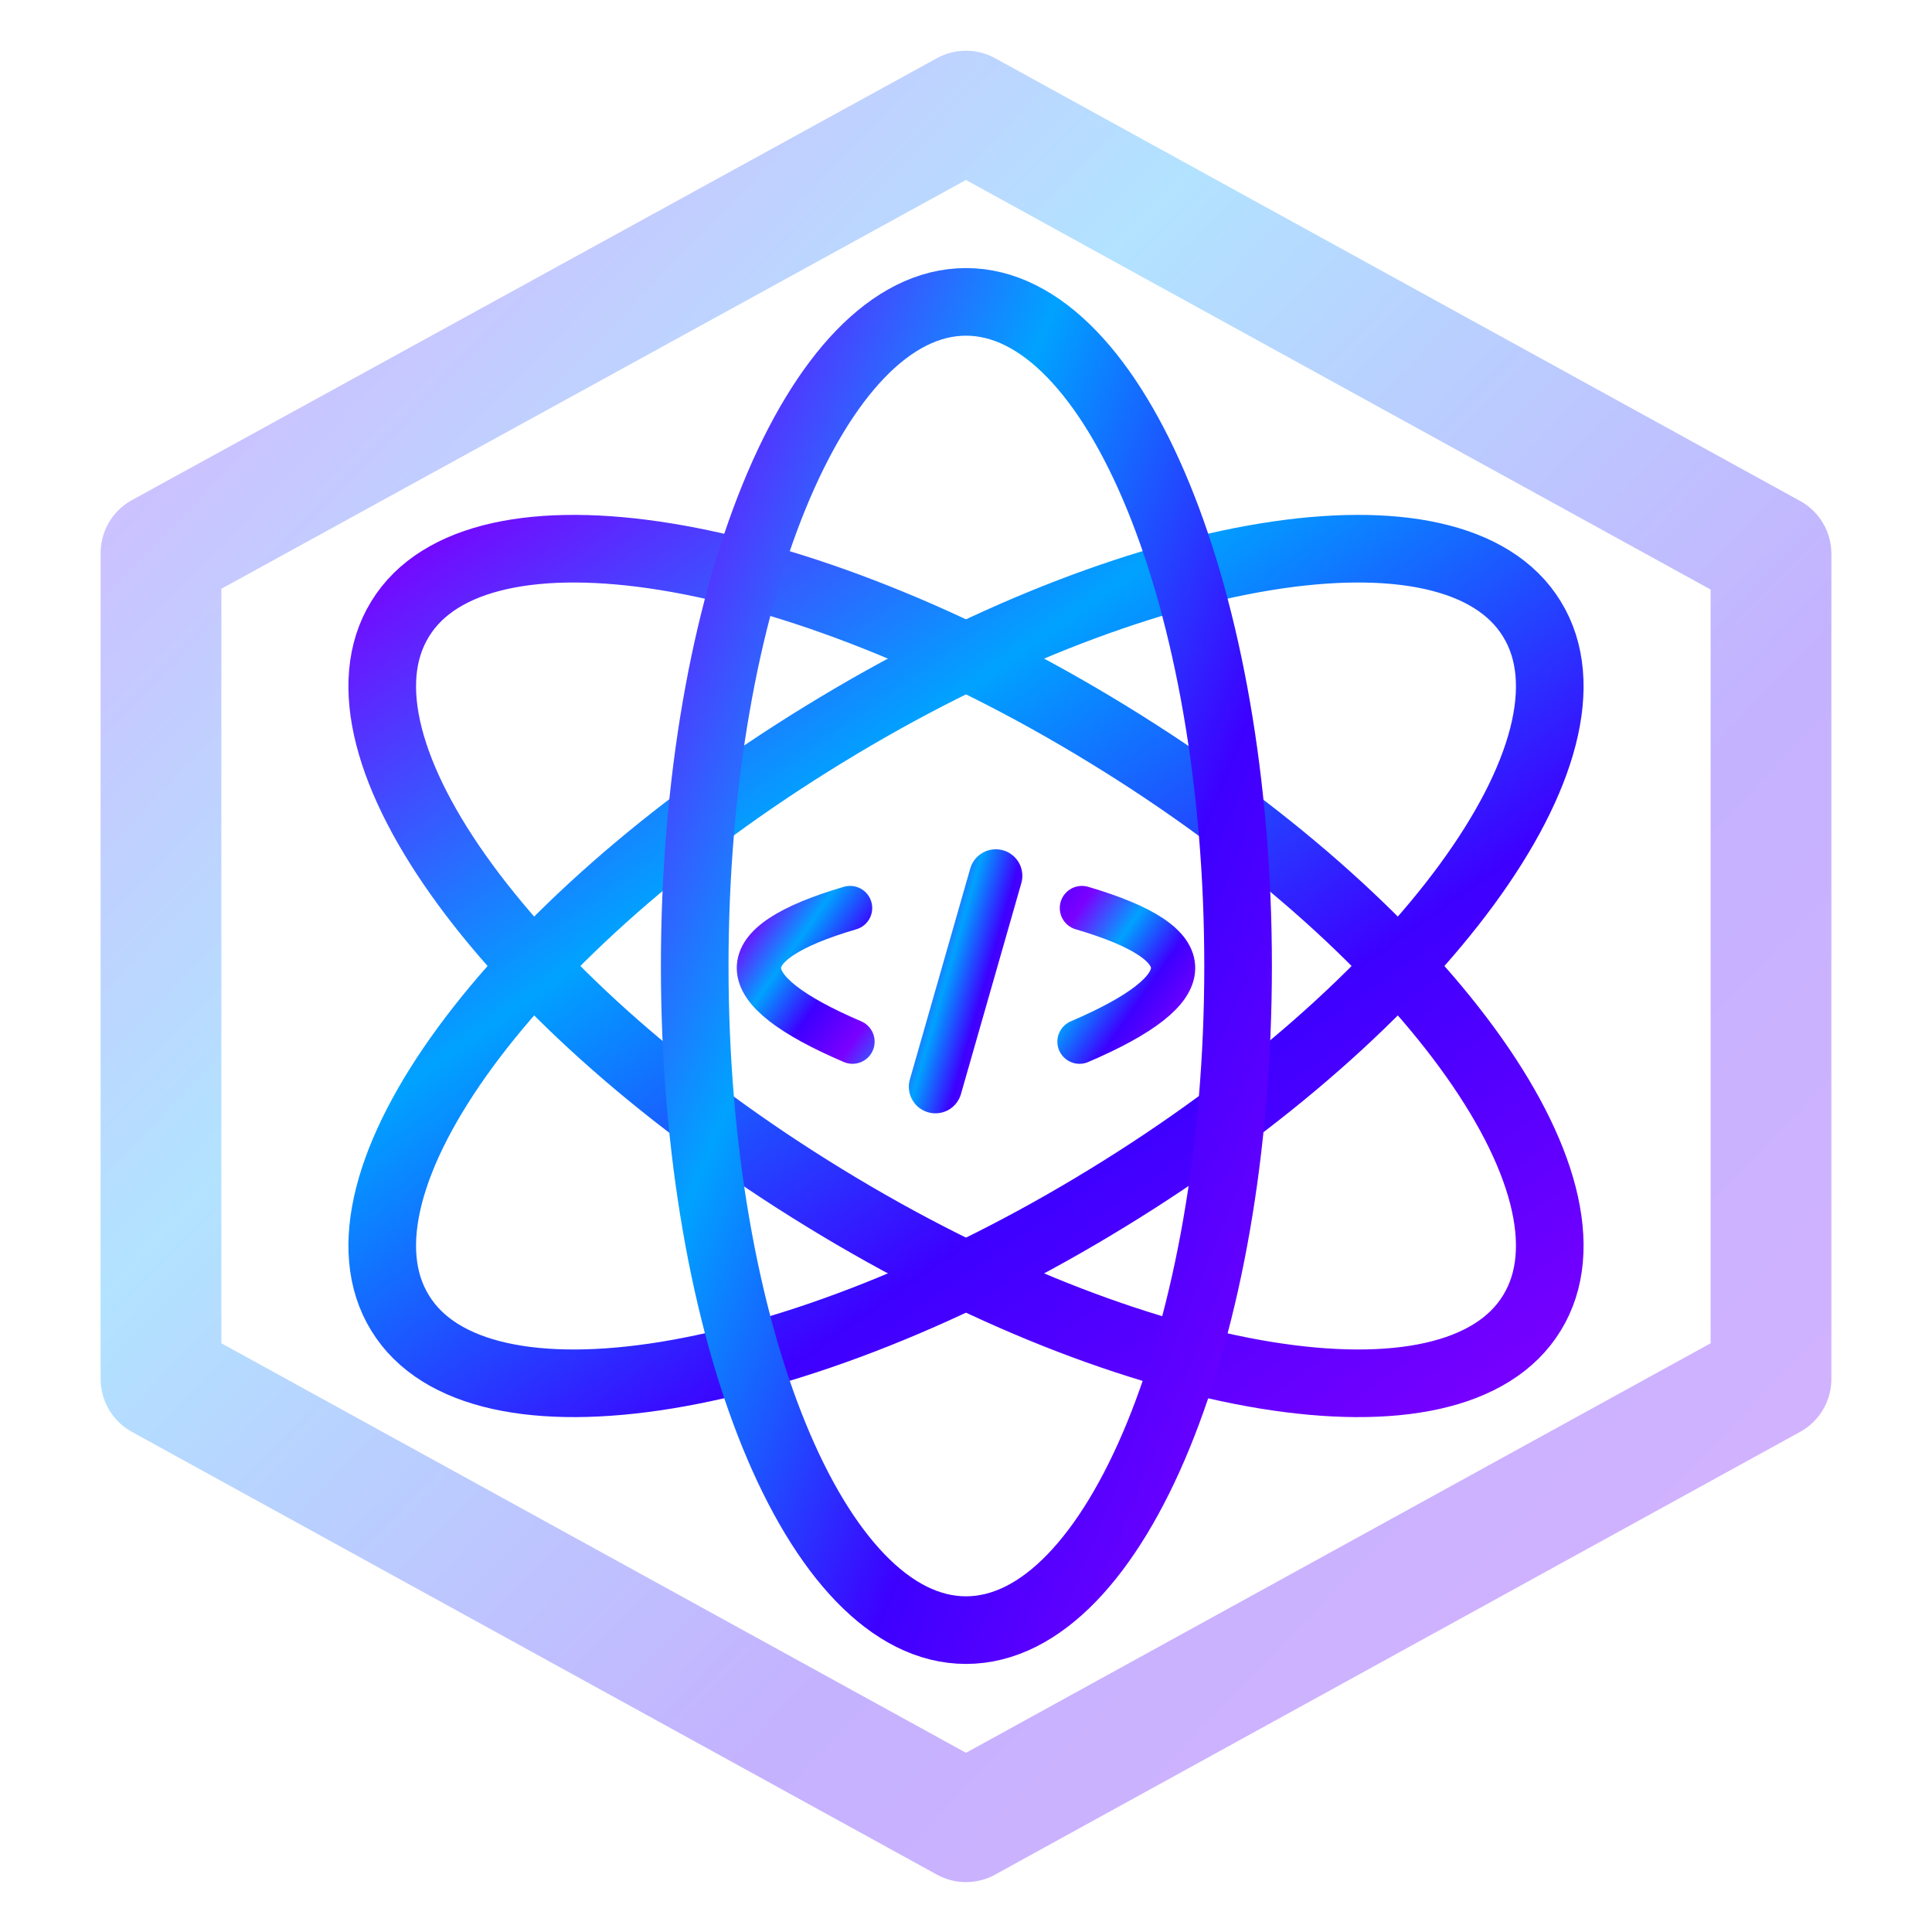
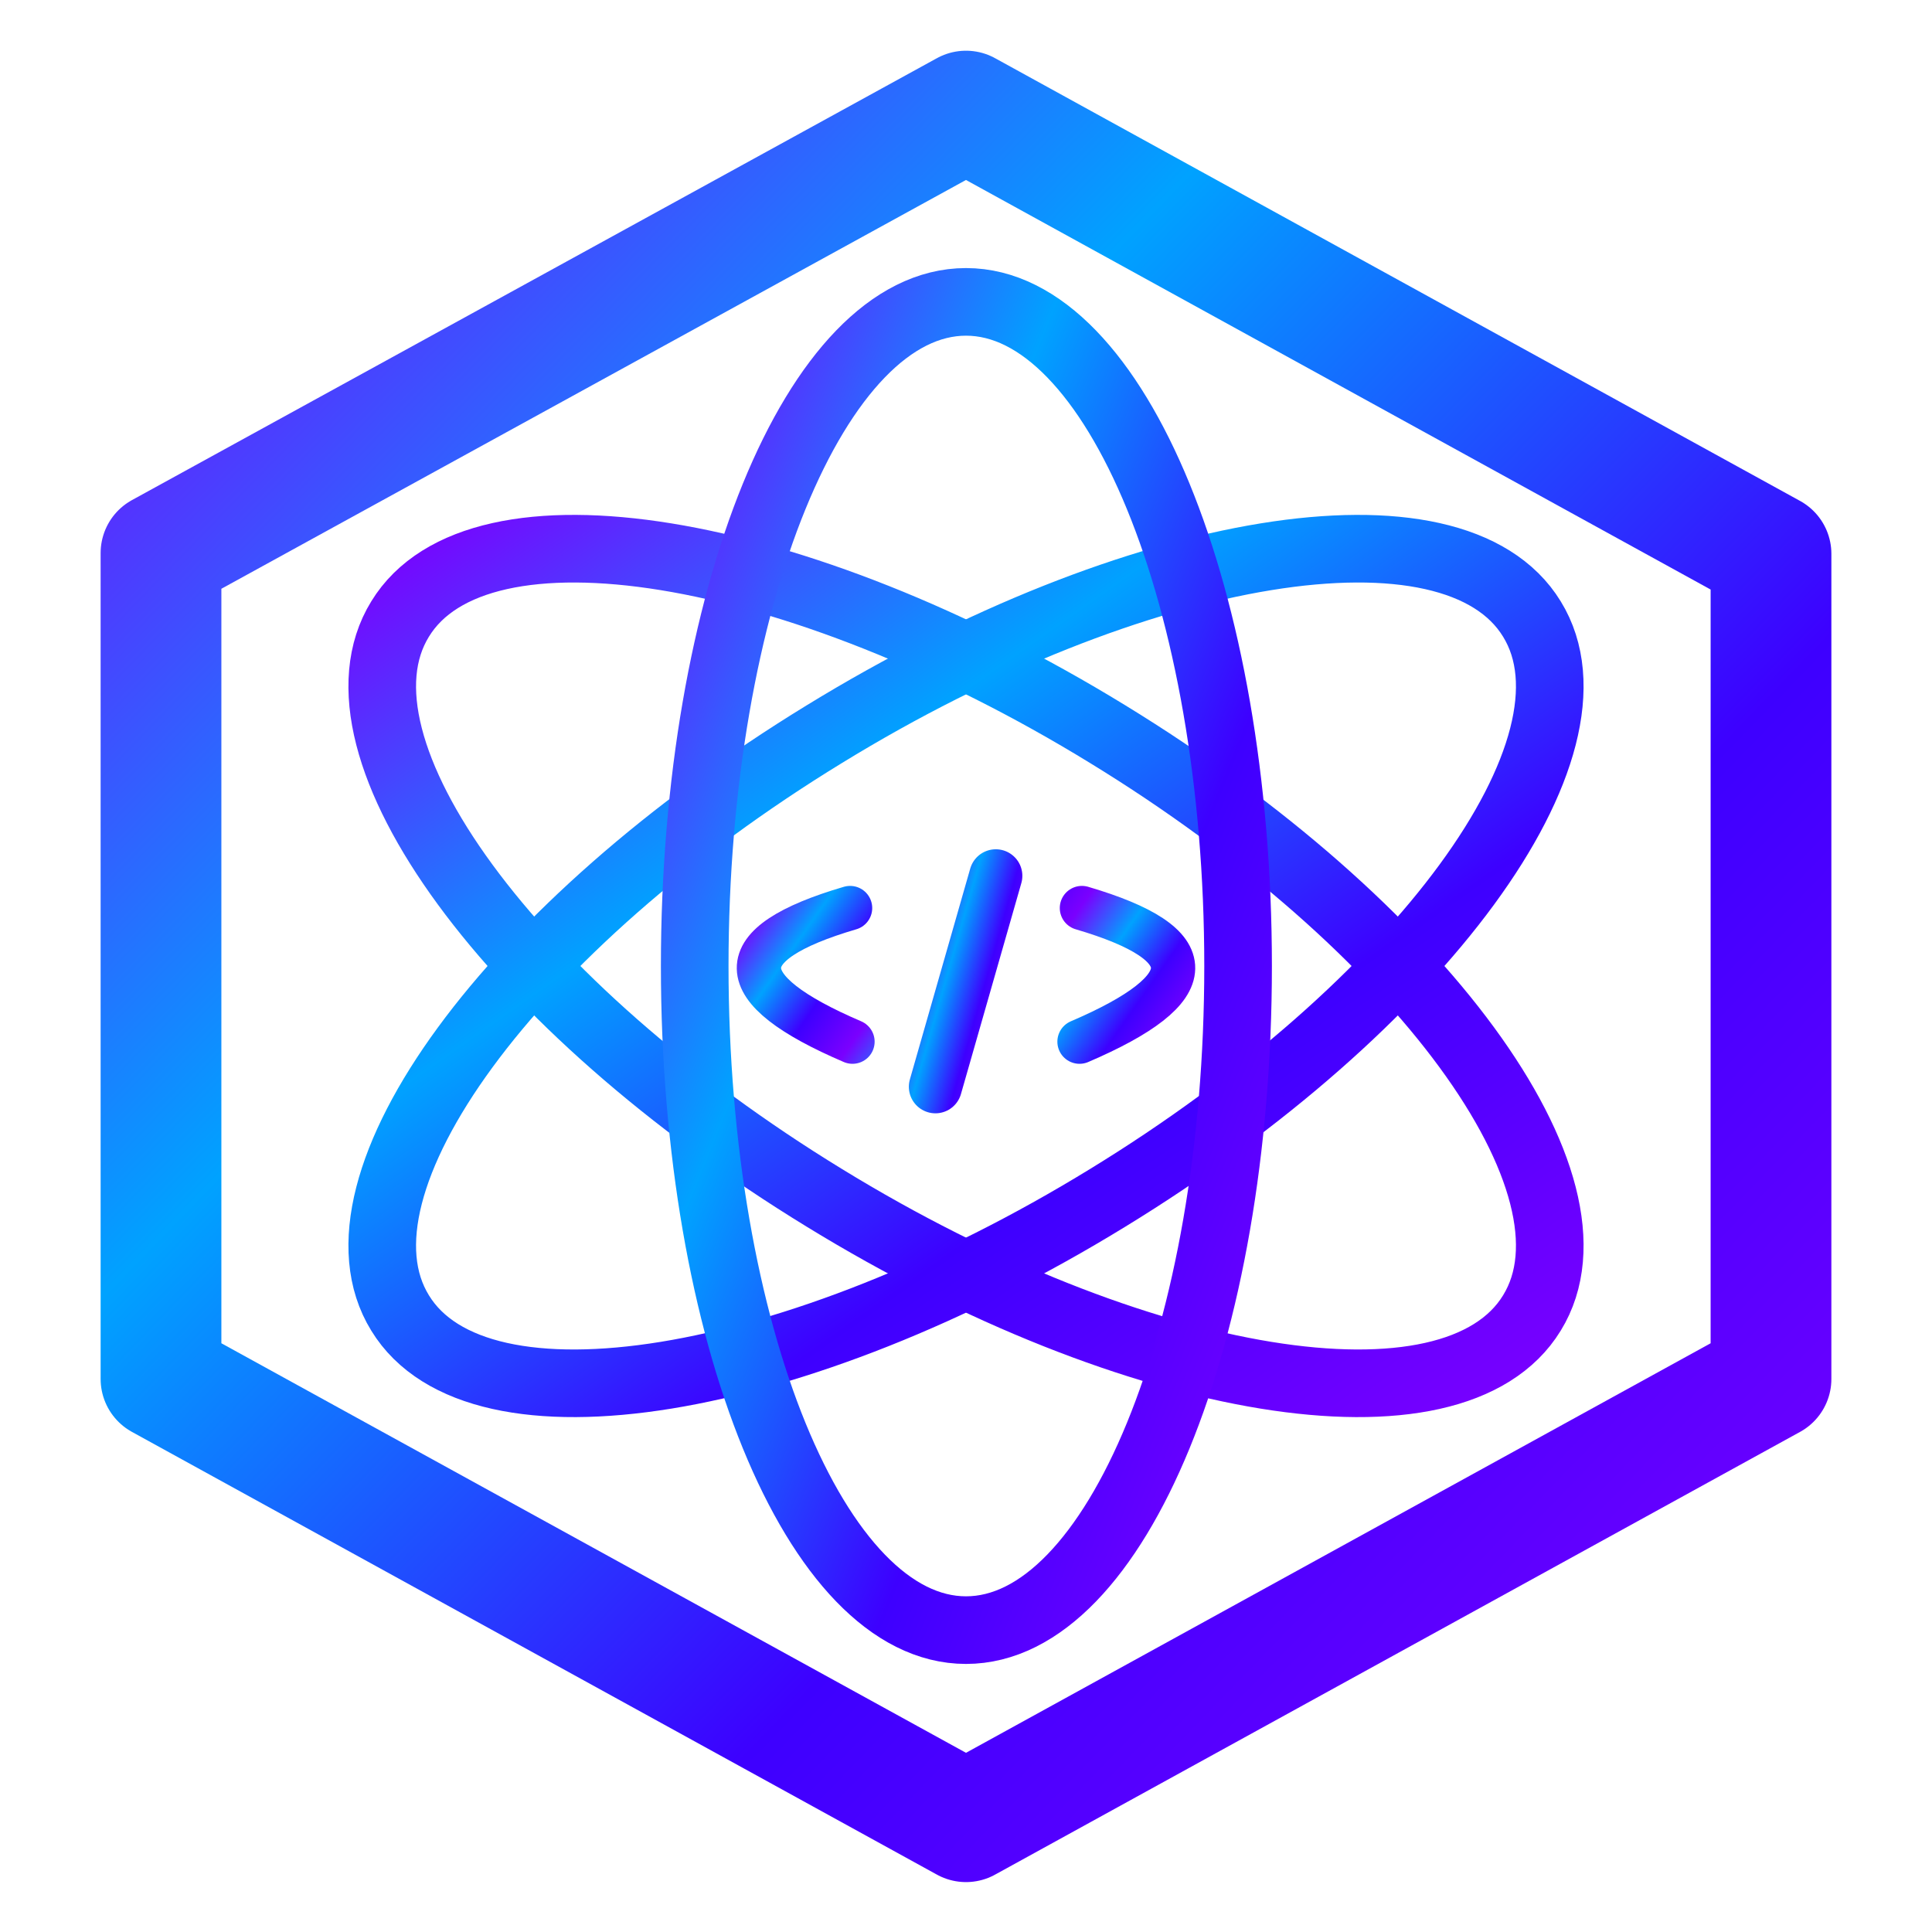
<svg xmlns="http://www.w3.org/2000/svg" version="1.1" viewBox="0 0 24.0 24.0" width="80px" height="80px">
  <defs>
    <linearGradient id="grd" x1="0%" y1="0%" x2="100%" y2="100%" spreadMethod="repeat">
      <stop offset="0%" stop-color="#7a00ff">
        <animate attributeName="offset" values="-1;1" dur="2.5s" repeatCount="indefinite" />
      </stop>
      <stop offset="33.333%" stop-color="#00a2ff">
        <animate attributeName="offset" values="-0.666;1.333" dur="2.5s" repeatCount="indefinite" />
      </stop>
      <stop offset="66.666%" stop-color="#3d00ff">
        <animate attributeName="offset" values="-0.333;1.666" dur="2.5s" repeatCount="indefinite" />
      </stop>
      <stop offset="100%" stop-color="#7a00ff">
        <animate attributeName="offset" values="0;2" dur="2.5s" repeatCount="indefinite" />
      </stop>
    </linearGradient>
  </defs>
  <g class="border">
-     <path fill="none" stroke="url(#grd)" stroke-opacity="0.3" stroke-width="1.5" stroke-linejoin="round" stroke-linecap="round" d="M22.00,6.88L12.00,1.38L2.00,6.87L2.00,17.13L12.00,22.63L22.00,17.13L22.00,6.88z" />
+     <path fill="none" stroke="url(#grd)" stroke-width="1.5" stroke-linejoin="round" stroke-linecap="round" d="M22.00,6.88L12.00,1.38L2.00,6.87L2.00,17.13L12.00,22.63L22.00,17.13L22.00,6.88z" />
  </g>
  <g class="atom" stroke="url(#grd)" stroke-width="0.84" stroke-linejoin="round" stroke-linecap="square" fill="none">
    <path d="M4.97,16.31C3.99,14.72,6.35,11.50,10.24,9.12C14.12,6.74,18.06,6.10,19.03,7.69C20.01,9.28,17.65,12.50,13.76,14.88C9.88,17.26,5.94,17.90,4.97,16.31z">
      <animateTransform attributeName="transform" attributeType="XML" type="rotate" from="0 12 12" to="360 12 12" dur="3s" repeatCount="indefinite" calcMode="spline" keySplines="0.42 0 0.58 1" keyTimes="0;1" />
    </path>
    <path d="M19.03,16.31C18.06,17.90,14.12,17.26,10.24,14.88C6.35,12.50,3.99,9.28,4.97,7.69C5.94,6.10,9.88,6.74,13.76,9.12C17.65,11.50,20.01,14.72,19.03,16.31z">
      <animateTransform attributeName="transform" attributeType="XML" type="rotate" from="0 12 12" to="360 12 12" dur="3s" repeatCount="indefinite" calcMode="spline" keySplines="0.42 0 0.58 1" keyTimes="0;1" />
    </path>
    <path d="M12.00,3.75C13.86,3.75,15.38,7.44,15.38,12.00C15.38,16.56,13.86,20.25,12.00,20.25C10.14,20.25,8.63,16.56,8.63,12.00C8.63,7.44,10.14,3.75,12.00,3.75z">
      <animateTransform attributeName="transform" attributeType="XML" type="rotate" from="0 12 12" to="360 12 12" dur="3s" repeatCount="indefinite" calcMode="spline" keySplines="0.42 0 0.58 1" keyTimes="0;1" />
    </path>
  </g>
  <g class="code" stroke="url(#grd)" fill="none">
    <path stroke-width="0.55" stroke-linejoin="round" stroke-linecap="round" d="M13.44,11.28Q15.72,11.95,13.41,12.94">
-       <animate attributeName="opacity" values="0.5;1;0.5" dur="1.5s" repeatCount="indefinite" />
+       <animate attributeName="opacity" values="0.8;1;0.8" dur="1.5s" repeatCount="indefinite" />
    </path>
    <path stroke-width="0.66" stroke-linejoin="round" stroke-linecap="round" d="M11.62,13.50L12.37,10.88">
-       <animate attributeName="opacity" values="0.5;1;0.5" dur="1.5s" begin="0.3s" repeatCount="indefinite" />
+       <animate attributeName="opacity" values="0.8;1;0.8" dur="1.5s" begin="0.3s" repeatCount="indefinite" />
    </path>
    <path stroke-width="0.55" stroke-linejoin="round" stroke-linecap="round" d="M10.56,11.28Q8.28,11.95,10.59,12.94">
-       <animate attributeName="opacity" values="0.5;1;0.5" dur="1.5s" begin="0.6s" repeatCount="indefinite" />
+       <animate attributeName="opacity" values="0.8;1;0.8" dur="1.5s" begin="0.6s" repeatCount="indefinite" />
    </path>
  </g>
</svg>
